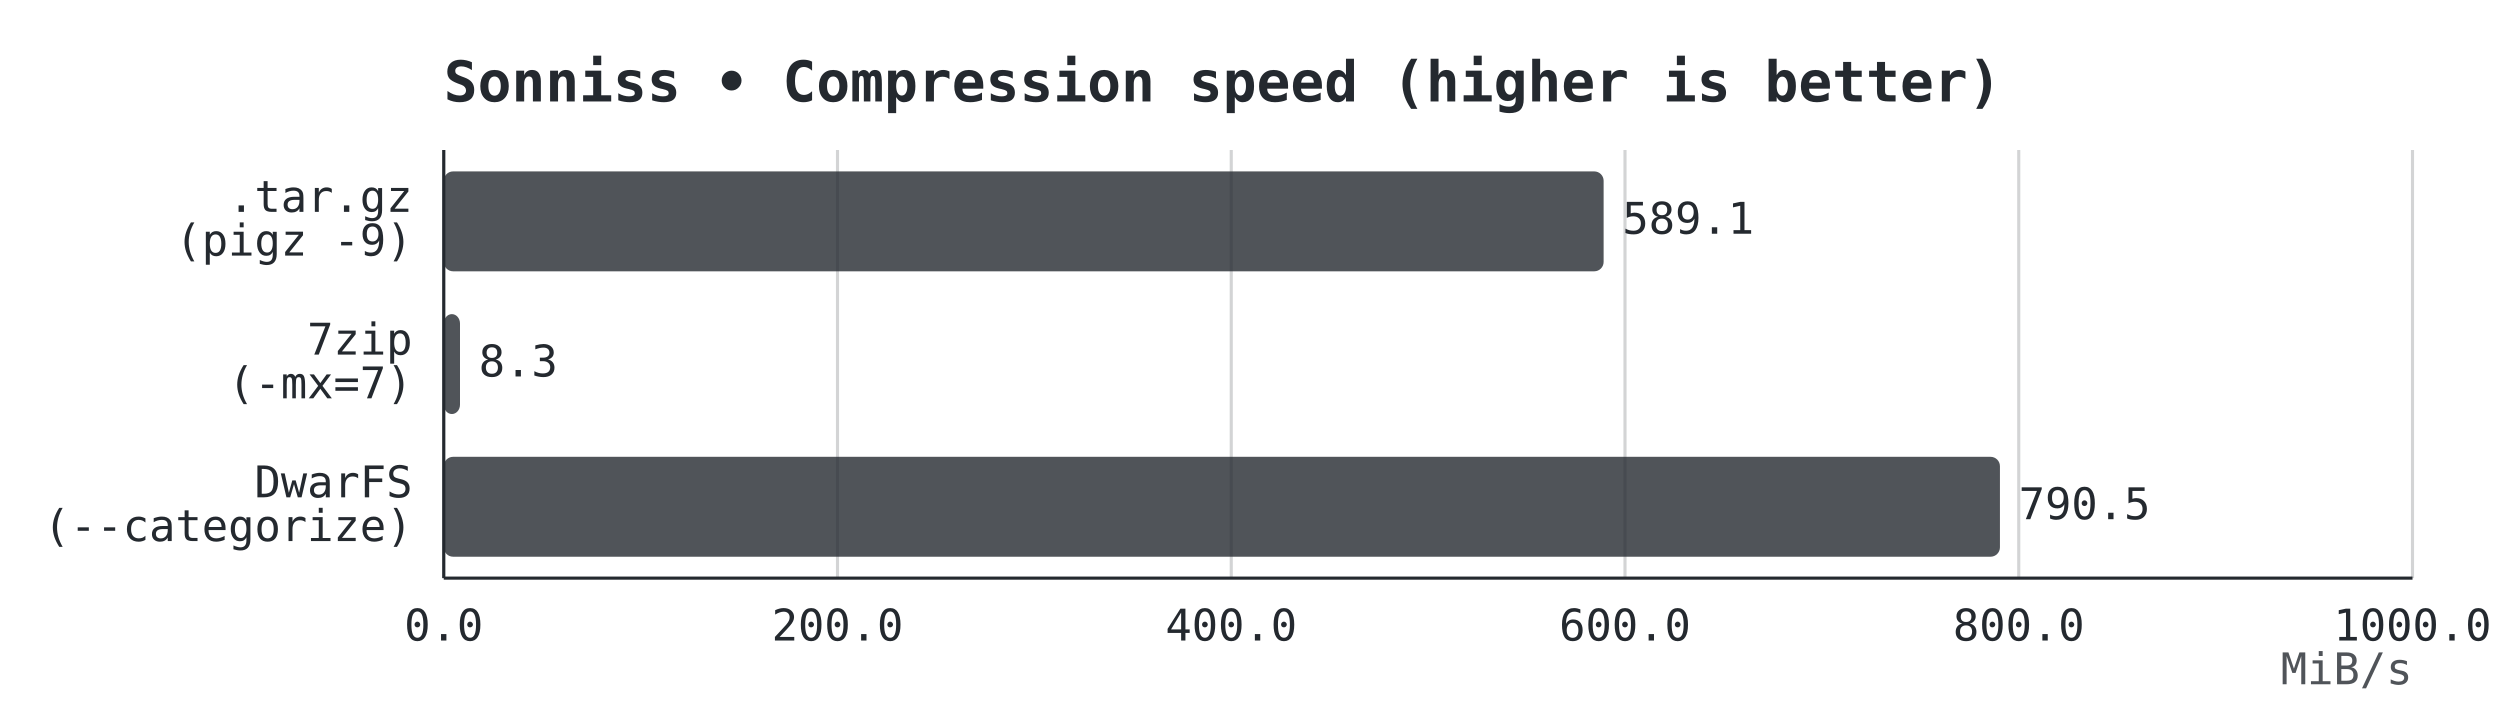
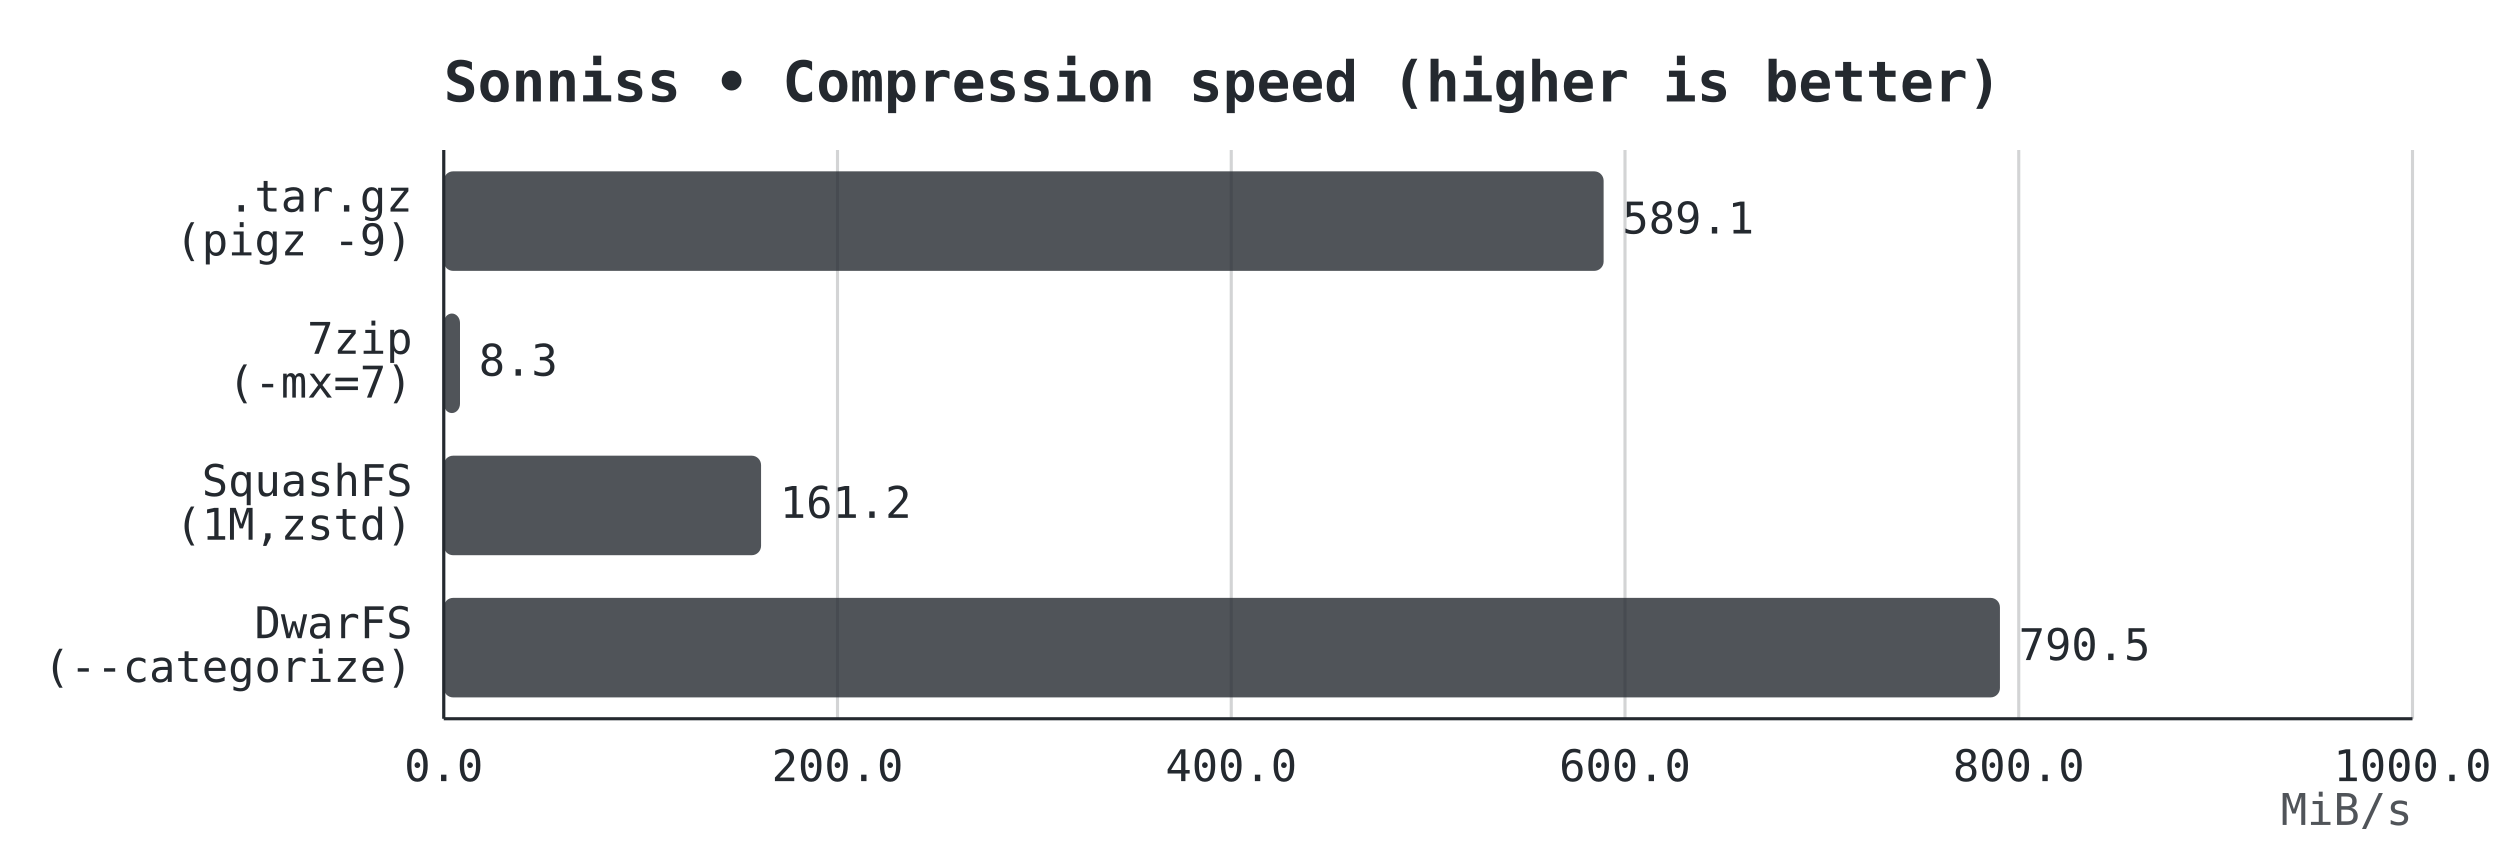
- <svg xmlns="http://www.w3.org/2000/svg" width="800" height="229" viewBox="0 0 800 229" role="img" aria-label="Sonniss • Compression speed (higher is better)">
+ <svg xmlns="http://www.w3.org/2000/svg" width="800" height="274" viewBox="0 0 800 274" role="img" aria-label="Sonniss • Compression speed (higher is better)">
  <style>
    :root {
      color: var(--fgColor-default, #24292f);
      font-family: ui-monospace, SFMono-Regular, Menlo, Consolas, monospace;
    }
    @media (prefers-color-scheme: dark) {
      :root { color: var(--fgColor-default, #c9d1d9); }
    }
    .t { fill: currentColor; font-size: 14px; dominant-baseline: middle; }
    .title { font-weight: 600; font-size: 18px; dominant-baseline: hanging; }
    .axis { stroke: currentColor; stroke-width: 1; }
    .grid { stroke: currentColor; stroke-width: 1; opacity: .2; }
    .bar { fill: currentColor; opacity: .8; }
    .unit { opacity: .8; font-size: 14px; }
  </style>
-   <rect x="0" y="0" width="800" height="229" fill="none" />
+   <rect x="0" y="0" width="800" height="274" fill="none" />
  <text x="142" y="20" class="t title">Sonniss • Compression speed (higher is better)</text>
-   <line x1="142" y1="185" x2="772" y2="185" class="axis" />
-   <line x1="142" y1="48" x2="142" y2="185" class="axis" />
-   <line x1="142.00" y1="48" x2="142.00" y2="185" class="grid" />
-   <text x="142.00" y="201" class="t" text-anchor="middle">0.0</text>
-   <line x1="268.00" y1="48" x2="268.00" y2="185" class="grid" />
-   <text x="268.00" y="201" class="t" text-anchor="middle">200.0</text>
-   <line x1="394.00" y1="48" x2="394.00" y2="185" class="grid" />
-   <text x="394.00" y="201" class="t" text-anchor="middle">400.0</text>
-   <line x1="520.00" y1="48" x2="520.00" y2="185" class="grid" />
-   <text x="520.00" y="201" class="t" text-anchor="middle">600.0</text>
-   <line x1="646.00" y1="48" x2="646.00" y2="185" class="grid" />
-   <text x="646.00" y="201" class="t" text-anchor="middle">800.0</text>
-   <line x1="772.00" y1="48" x2="772.00" y2="185" class="grid" />
-   <text x="772.00" y="201" class="t" text-anchor="middle">1000.0</text>
-   <text x="772" y="215" class="t unit" text-anchor="end">MiB/s</text>
-   <rect class="bar" x="142.00" y="54.85" width="371.16" height="31.97" rx="3" ry="3" />
-   <text x="132.00" y="63.83" class="t" text-anchor="end">.tar.gz</text>
-   <text x="132.00" y="77.83" class="t" text-anchor="end">(pigz -9)</text>
-   <text x="519.16" y="70.83" class="t">589.1</text>
-   <rect class="bar" x="142.00" y="100.52" width="5.20" height="31.97" rx="3" ry="3" />
-   <text x="132.00" y="109.50" class="t" text-anchor="end">7zip</text>
-   <text x="132.00" y="123.50" class="t" text-anchor="end">(-mx=7)</text>
-   <text x="153.20" y="116.50" class="t">8.3</text>
-   <rect class="bar" x="142.00" y="146.18" width="497.98" height="31.97" rx="3" ry="3" />
-   <text x="132.00" y="155.17" class="t" text-anchor="end">DwarFS</text>
-   <text x="132.00" y="169.17" class="t" text-anchor="end">(--categorize)</text>
-   <text x="645.98" y="162.17" class="t">790.5</text>
+   <line x1="142" y1="230" x2="772" y2="230" class="axis" />
+   <line x1="142" y1="48" x2="142" y2="230" class="axis" />
+   <line x1="142.00" y1="48" x2="142.00" y2="230" class="grid" />
+   <text x="142.00" y="246" class="t" text-anchor="middle">0.0</text>
+   <line x1="268.00" y1="48" x2="268.00" y2="230" class="grid" />
+   <text x="268.00" y="246" class="t" text-anchor="middle">200.0</text>
+   <line x1="394.00" y1="48" x2="394.00" y2="230" class="grid" />
+   <text x="394.00" y="246" class="t" text-anchor="middle">400.0</text>
+   <line x1="520.00" y1="48" x2="520.00" y2="230" class="grid" />
+   <text x="520.00" y="246" class="t" text-anchor="middle">600.0</text>
+   <line x1="646.00" y1="48" x2="646.00" y2="230" class="grid" />
+   <text x="646.00" y="246" class="t" text-anchor="middle">800.0</text>
+   <line x1="772.00" y1="48" x2="772.00" y2="230" class="grid" />
+   <text x="772.00" y="246" class="t" text-anchor="middle">1000.0</text>
+   <text x="772" y="260" class="t unit" text-anchor="end">MiB/s</text>
+   <rect class="bar" x="142.00" y="54.83" width="371.16" height="31.85" rx="3" ry="3" />
+   <text x="132.00" y="63.75" class="t" text-anchor="end">.tar.gz</text>
+   <text x="132.00" y="77.75" class="t" text-anchor="end">(pigz -9)</text>
+   <text x="519.16" y="70.75" class="t">589.1</text>
+   <rect class="bar" x="142.00" y="100.33" width="5.20" height="31.85" rx="3" ry="3" />
+   <text x="132.00" y="109.25" class="t" text-anchor="end">7zip</text>
+   <text x="132.00" y="123.25" class="t" text-anchor="end">(-mx=7)</text>
+   <text x="153.20" y="116.25" class="t">8.3</text>
+   <rect class="bar" x="142.00" y="145.82" width="101.54" height="31.85" rx="3" ry="3" />
+   <text x="132.00" y="154.75" class="t" text-anchor="end">SquashFS</text>
+   <text x="132.00" y="168.75" class="t" text-anchor="end">(1M,zstd)</text>
+   <text x="249.54" y="161.75" class="t">161.2</text>
+   <rect class="bar" x="142.00" y="191.32" width="497.98" height="31.85" rx="3" ry="3" />
+   <text x="132.00" y="200.25" class="t" text-anchor="end">DwarFS</text>
+   <text x="132.00" y="214.25" class="t" text-anchor="end">(--categorize)</text>
+   <text x="645.98" y="207.25" class="t">790.5</text>
</svg>
